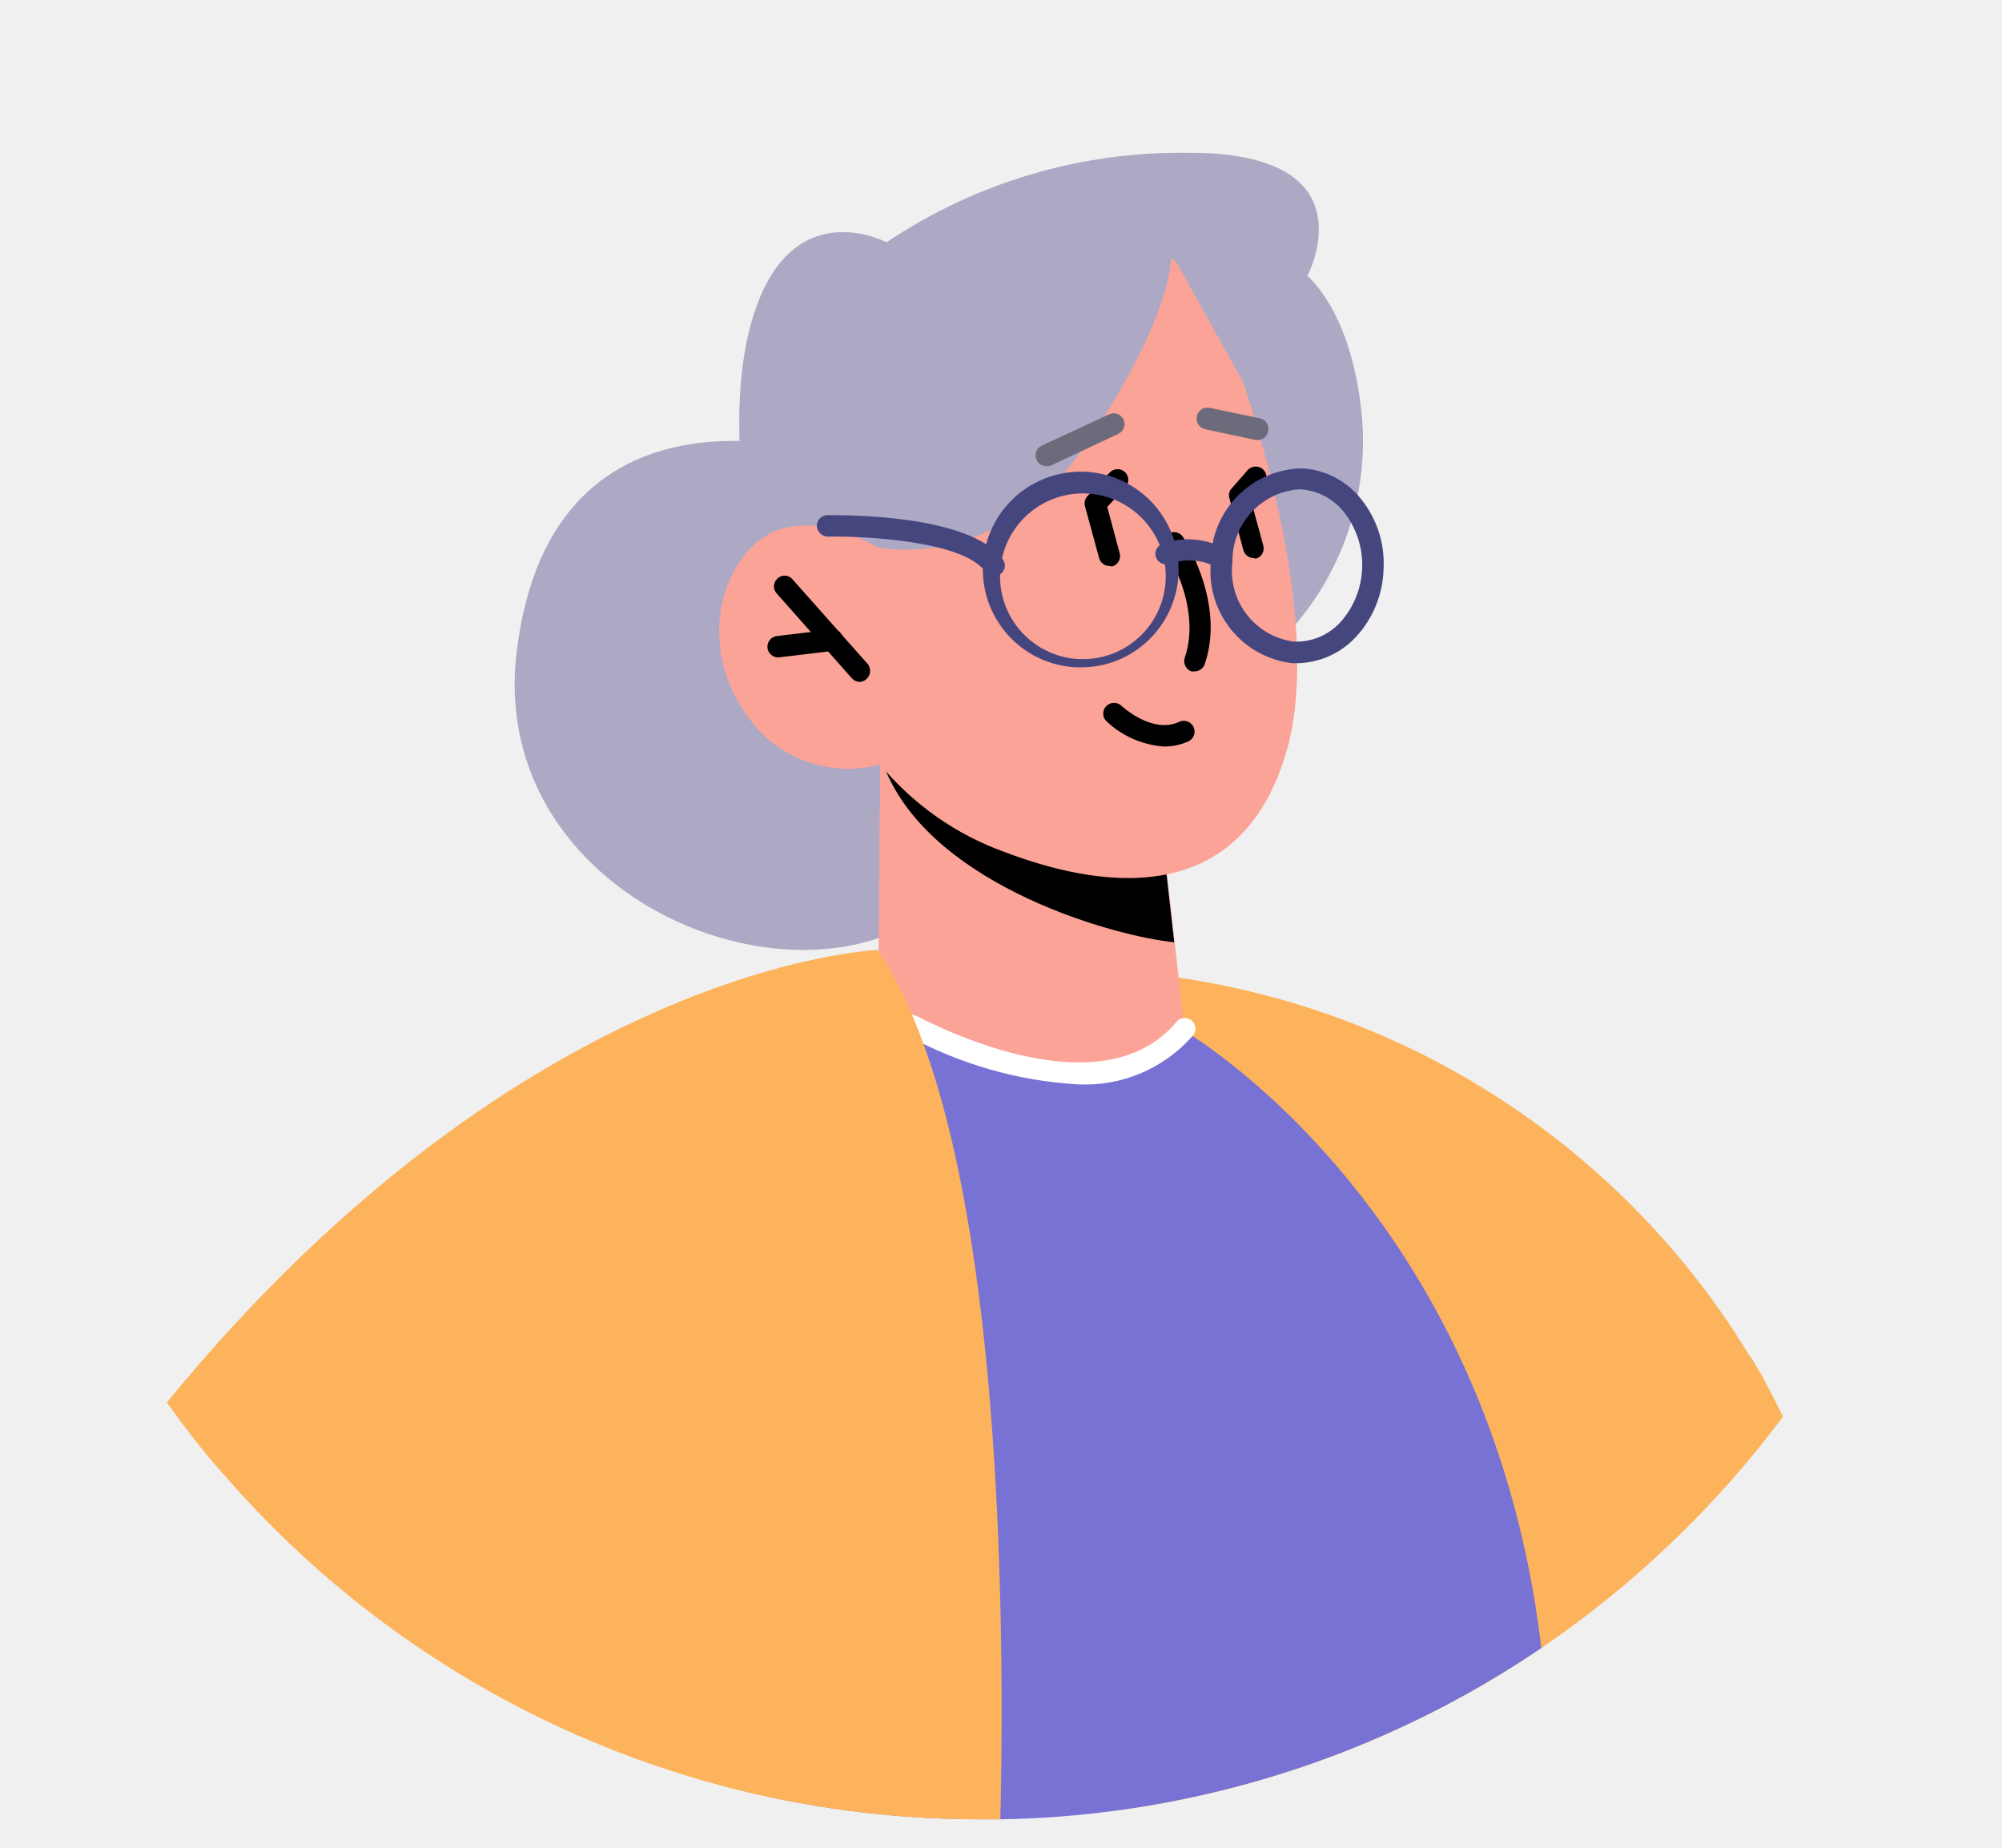
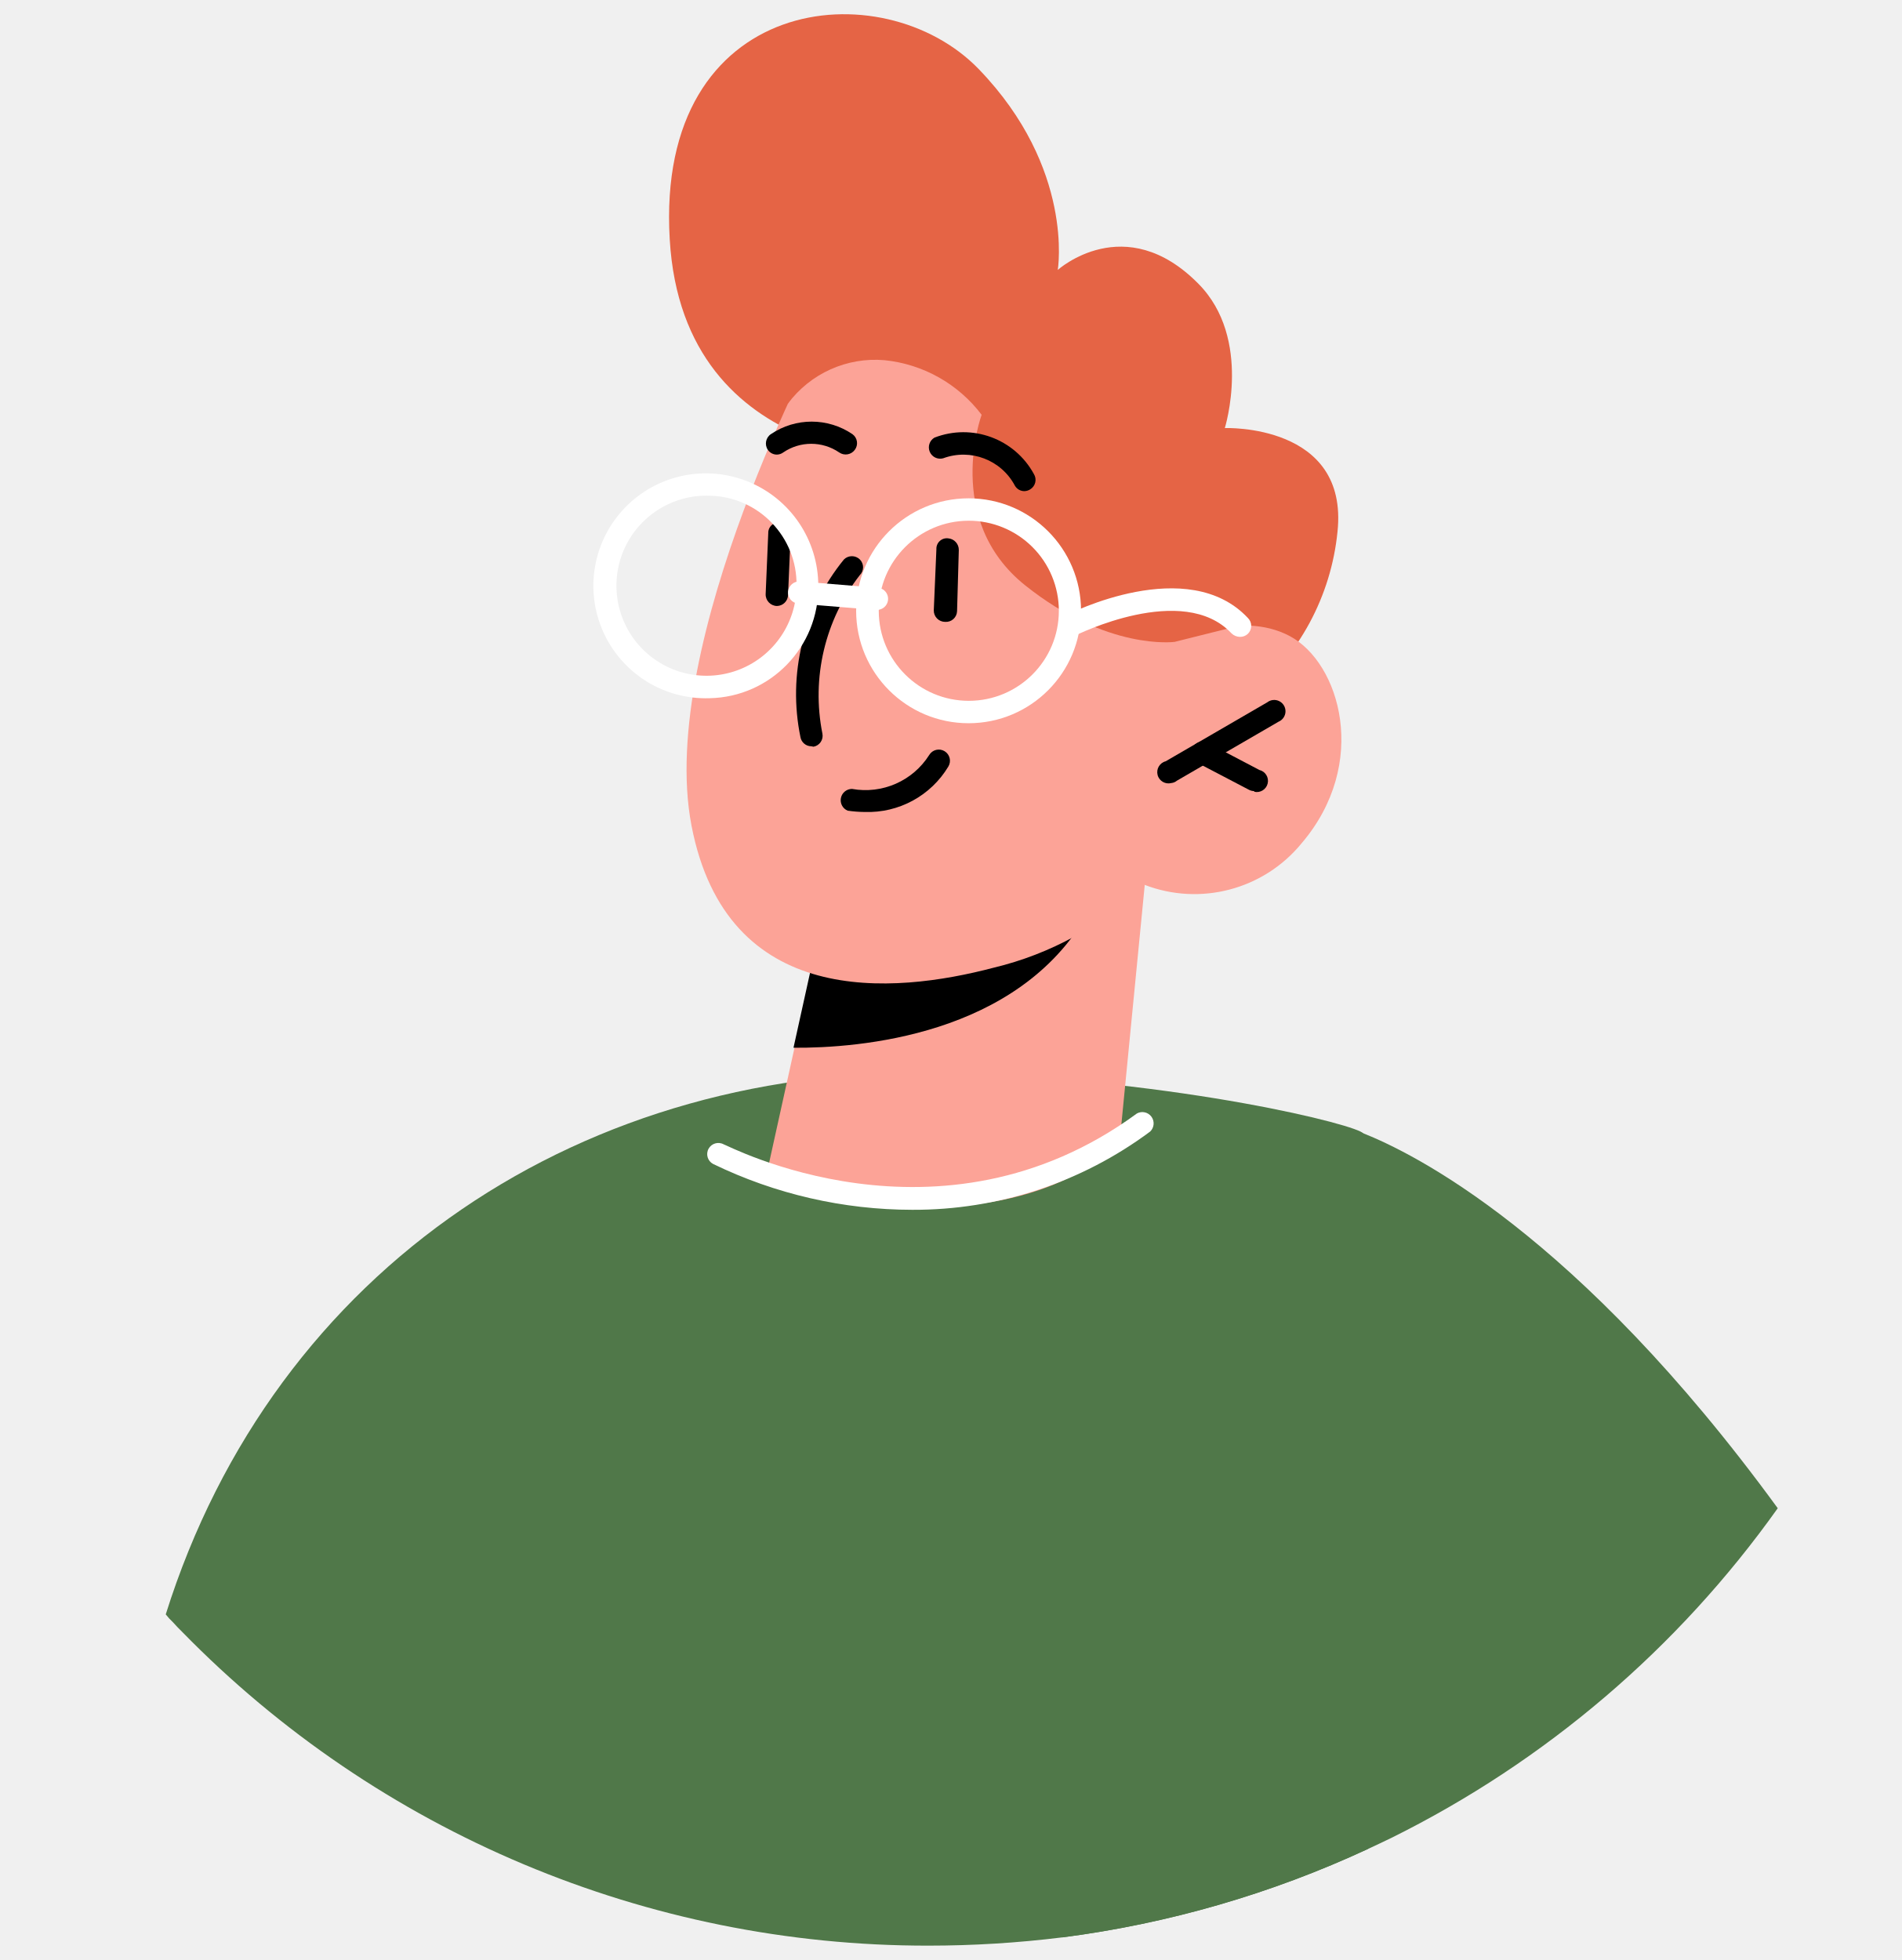
- <svg xmlns="http://www.w3.org/2000/svg" id="Layer_1" data-name="Layer 1" viewBox="0 0 93.26 86.09">
+ <svg xmlns="http://www.w3.org/2000/svg" id="Layer_1" data-name="Layer 1" viewBox="0 0 87.42 90.11">
  <defs>
-     <style>.cls-1{fill:#ada9c4;}.cls-2{fill:#fcb35b;}.cls-3{fill:#7772d3;}.cls-4{fill:#fca397;}.cls-5{fill:#6c6b7c;}.cls-6{fill:#fff;}.cls-7{fill:#46467f;}</style>
+     <style>.cls-1{fill:#507849;}.cls-2{fill:#e56445;}.cls-3{fill:#fca397;}.cls-4{fill:#fff;}</style>
  </defs>
-   <path class="cls-1" d="M39,21.29s-13.26-4.61-14.93,9.06,19.21,19.33,22.28,7.41S39,21.29,39,21.29Z" />
-   <path class="cls-2" d="M83.06,66A47.18,47.18,0,0,1,71.8,76.78a46.31,46.31,0,0,1-19.49,7.53l-5.8-12.43L41.45,61,39,54.69l-2.7-7,3.81-.44L42.36,47l5.81-.68,6.68-.78A37.48,37.48,0,0,1,81.4,63C82,63.86,82.5,64.89,83.06,66Z" />
-   <path class="cls-3" d="M71.8,76.78a46.31,46.31,0,0,1-19.49,7.53,44.72,44.72,0,0,1-5.71.45c-.31,0-.62,0-.93,0a46.85,46.85,0,0,1-10.93-1.29L39,54.69l1.11-7.46.41-2.79.55.13,7.09,1.72L55.12,48S69.37,56.16,71.8,76.78Z" />
-   <path class="cls-1" d="M60.36,29.08a13.18,13.18,0,0,0,3-10.4c-.58-4.35-2.46-5.82-2.46-5.82S64,7.06,55.3,7.12a24.52,24.52,0,0,0-14,4.17s-3.92-2.09-5.87,2.5S35,25.3,35,25.3Z" />
-   <path class="cls-4" d="M41,35.62l-.09,10.66s1.89,3.08,8.12,3.64c4.64.42,6.14-2,6.14-2l-1.05-9.34L42.85,36.06Z" />
-   <path d="M41,35a3.59,3.59,0,0,0,.3,1c2.34,5.35,10.71,7.64,13.4,7.9l-.6-5.27Z" />
-   <path class="cls-4" d="M56.68,14.36s5.47,13.41,3.2,20.82-9,6.06-13.07,4.52A13.4,13.4,0,0,1,41,35.62a5.72,5.72,0,0,1-6.28-2.4c-2.46-3.59-.79-7.61,1.4-8.48s4.73.75,4.73.75l-1.93-3.91S47.86,2.19,56.68,14.36Z" />
-   <path class="cls-1" d="M40.81,25.49s5.66,1.35,9.84-4.87,3.91-8.83,3.91-8.83l3.73,6.69s1-4.52-.69-7.48S54,8.58,54,8.58L41.29,11.29l-3.66,10Z" />
-   <path d="M55.67,31.28l-.17,0a.51.51,0,0,1-.31-.64c.82-2.37-.9-5.05-.92-5.07a.51.51,0,0,1,.14-.7.51.51,0,0,1,.7.15c.08.12,2,3.1,1,5.95A.51.51,0,0,1,55.67,31.28Z" />
-   <path d="M40.06,31.77a.5.5,0,0,1-.37-.16L36.2,27.67a.49.49,0,0,1,0-.7.48.48,0,0,1,.7,0l3.49,3.93a.51.51,0,0,1,0,.71A.5.5,0,0,1,40.06,31.77Z" />
-   <path d="M36.28,30.63a.5.5,0,0,1-.06-1l2.5-.3a.49.49,0,0,1,.56.43.5.5,0,0,1-.44.56l-2.5.3Z" />
-   <path class="cls-5" d="M58.59,20.5h-.1L56.15,20a.5.5,0,1,1,.2-1l2.34.49a.51.51,0,0,1,.39.6A.5.5,0,0,1,58.59,20.5Z" />
-   <path class="cls-5" d="M48.74,21.72a.49.49,0,0,1-.45-.29.5.5,0,0,1,.24-.67l3.14-1.46a.51.51,0,0,1,.67.25.5.5,0,0,1-.24.66L49,21.67A.5.5,0,0,1,48.74,21.72Z" />
-   <path d="M58.41,26a.5.5,0,0,1-.49-.37l-.65-2.42a.46.46,0,0,1,.11-.46l.76-.87a.51.51,0,0,1,.71,0,.49.49,0,0,1,0,.7l-.59.68.59,2.16a.5.5,0,0,1-.35.61Z" />
-   <path d="M51.68,26.37A.5.5,0,0,1,51.2,26l-.66-2.42a.5.5,0,0,1,.12-.47L51.71,22a.5.5,0,0,1,.74.67l-.87.95.58,2.16a.5.5,0,0,1-.35.61Z" />
-   <path class="cls-6" d="M50.2,50.52a18.85,18.85,0,0,1-8-2.31.5.5,0,1,1,.5-.87c.08,0,8.37,4.64,12.07.31a.5.5,0,1,1,.76.64A6.67,6.67,0,0,1,50.2,50.52Z" />
-   <path class="cls-7" d="M60.39,30.9h-.17a4.31,4.31,0,0,1-3.81-4.73,4.32,4.32,0,0,1,4.24-4.35,3.77,3.77,0,0,1,2.8,1.49,4.79,4.79,0,0,1,1,3.24,4.85,4.85,0,0,1-1.3,3.14A3.82,3.82,0,0,1,60.39,30.9Zm.09-8.1a3.35,3.35,0,0,0-3.07,3.4,3.32,3.32,0,0,0,2.85,3.69A2.78,2.78,0,0,0,62.43,29a4,4,0,0,0,.24-5.06A2.82,2.82,0,0,0,60.6,22.8Z" />
-   <path class="cls-7" d="M50.36,31.09h-.22a4.56,4.56,0,1,1,3.27-1.18A4.49,4.49,0,0,1,50.36,31.09Zm0-8.1a3.86,3.86,0,1,0,.17,0Z" />
-   <path class="cls-7" d="M56.65,26.38a.57.57,0,0,1-.31-.1,2.61,2.61,0,0,0-1.87,0,.52.52,0,0,1-.63-.34.51.51,0,0,1,.34-.62,3.56,3.56,0,0,1,2.77.19.49.49,0,0,1,.09.7A.47.47,0,0,1,56.65,26.38Z" />
-   <path class="cls-7" d="M46.31,26.85a.49.49,0,0,1-.41-.21c-1-1.44-5.64-1.67-7.34-1.64a.52.52,0,0,1-.51-.5.5.5,0,0,1,.49-.5c.68,0,6.64-.06,8.17,2.06a.48.48,0,0,1-.11.69A.46.46,0,0,1,46.31,26.85Z" />
-   <path class="cls-2" d="M46.51,71.88c.2,5,.17,9.6.09,12.88-.31,0-.62,0-.93,0a46.48,46.48,0,0,1-35.19-16c-1-1.1-1.86-2.24-2.71-3.42C24.58,44.82,40.88,44.26,40.88,44.26a3.28,3.28,0,0,1,.2.31A16.92,16.92,0,0,1,42.36,47C45.12,53.18,46.17,63.13,46.51,71.88Z" />
-   <path d="M54.21,34.78a4.34,4.34,0,0,1-2.67-1.18.5.5,0,0,1,0-.71.51.51,0,0,1,.71,0s1.42,1.33,2.68.74a.5.5,0,0,1,.43.91A2.75,2.75,0,0,1,54.21,34.78Z" />
+   <path class="cls-1" d="M7.62,74.22a2.66,2.66,0,0,0,.32.35c.14.16.29.31.44.46a47.88,47.88,0,0,0,34.3,14.42,50.06,50.06,0,0,0,6.16-.38h0A47.9,47.9,0,0,0,62.9,85c-.41-17.39-.23-32.6-.23-32.89-.17-.36-8.22-2.43-18.94-2.78C26.87,48.78,12.62,58.3,7.62,74.22Z" />
+   <path class="cls-1" d="M48.84,89.07h0A47.9,47.9,0,0,0,62.9,85c.36-.16.72-.34,1.08-.51A47.88,47.88,0,0,0,81.73,69.34C72.49,56.67,64.93,53,62.67,52.1a6.53,6.53,0,0,0-.7-.25Z" />
+   <path class="cls-2" d="M42.5,21.11S31.41,21.64,30.79,11C30.12-.31,40.59-1.39,45,3.18s3.63,9.23,3.63,9.23,3.09-2.79,6.47.64c2.49,2.52,1.21,6.63,1.21,6.63s5.71-.22,5.18,4.77A11.16,11.16,0,0,1,57.42,32Z" />
+   <path class="cls-3" d="M52.63,40.67,51.48,52.45s-2.46,3.18-9.4,3.06c-5.17-.08-6.86-1.42-6.86-1.42l1.3-5.89,1.27-5.75L50.5,40.93Z" />
+   <path d="M50.5,40.93A3.87,3.87,0,0,1,50,42c-3.21,5.63-10.53,6.19-13.52,6.17l1.27-5.75Z" />
+   <path class="cls-3" d="M37.79,15.35s-7.62,14.16-6,22.6,9.26,7.76,13.89,6.54a15,15,0,0,0,6.94-3.81,6.37,6.37,0,0,0,7.22-1.91c3.13-3.67,1.77-8.3-.55-9.53s-5.31.27-5.31.27l2.59-4.08S49,3,37.79,15.35Z" />
+   <path d="M53.85,36a.51.51,0,0,1-.26-1l4.67-2.71a.52.52,0,1,1,.52.89l-4.67,2.71A.48.48,0,0,1,53.85,36Z" />
+   <path d="M57.66,36.37a.53.53,0,0,1-.24-.06l-2.37-1.24a.53.53,0,0,1-.22-.7.51.51,0,0,1,.69-.22L57.9,35.4a.51.51,0,0,1-.24,1Z" />
+   <path d="M35.72,20.9a.5.5,0,0,1-.42-.22.52.52,0,0,1,.14-.72,3.34,3.34,0,0,1,3.75,0,.51.51,0,0,1,.11.72.52.52,0,0,1-.72.12,2.28,2.28,0,0,0-2.57,0A.51.51,0,0,1,35.72,20.9Z" />
+   <path d="M37.3,34.31a.51.51,0,0,1-.5-.42,9.8,9.8,0,0,1,2-8.17.52.52,0,0,1,.73,0,.51.51,0,0,1,0,.72,9,9,0,0,0-1.72,7.29.51.51,0,0,1-.41.6Z" />
+   <path d="M35.72,27.86a.53.53,0,0,1-.52-.54l.12-2.81a.48.48,0,0,1,.54-.49.51.51,0,0,1,.49.53l-.12,2.81A.52.52,0,0,1,35.72,27.86Z" />
+   <path d="M43.45,28.59a.52.52,0,0,1-.52-.53l.12-2.81a.48.48,0,0,1,.54-.5.53.53,0,0,1,.49.54L44,28.1A.51.51,0,0,1,43.45,28.59Z" />
+   <path class="cls-2" d="M36.22,18.56a5,5,0,0,1,4.45-2,6.41,6.41,0,0,1,4.46,2.51s-1.78,4.82,2,7.84S54,29.51,54,29.51l3-.75,2.54-4L52,14.89,41.74,8.1l-6,4.48Z" />
+   <path d="M39.75,37.33a5.69,5.69,0,0,1-.78-.06.52.52,0,0,1,.2-1,3.47,3.47,0,0,0,3.55-1.56.51.51,0,1,1,.88.53A4.31,4.31,0,0,1,39.75,37.33Z" />
+   <path class="cls-4" d="M32.62,32.1a5.17,5.17,0,1,1,5-5.17A5.1,5.1,0,0,1,32.62,32.1Zm0-9.31a4.14,4.14,0,1,0,4,4.14A4.07,4.07,0,0,0,32.62,22.79Z" />
+   <path class="cls-4" d="M44.53,33.25a5.17,5.17,0,1,1,5.17-5.17A5.17,5.17,0,0,1,44.53,33.25Zm0-9.31a4.14,4.14,0,1,0,4.15,4.14A4.14,4.14,0,0,0,44.53,23.94Z" />
+   <path class="cls-4" d="M40.38,28.05l-3.68-.3a.51.51,0,0,1-.47-.55.52.52,0,0,1,.55-.47l3.64.3a.51.51,0,0,1,0,1Z" />
+   <path class="cls-4" d="M57,29.28a.57.57,0,0,1-.38-.16c-2.23-2.38-7.14.08-7.19.1a.51.51,0,1,1-.46-.91c.22-.12,5.64-2.84,8.4.1a.51.51,0,0,1,0,.73A.52.52,0,0,1,57,29.28Z" />
+   <path class="cls-4" d="M41.94,55.62a21,21,0,0,1-9.16-2.11.51.51,0,1,1,.49-.9c.1,0,9.91,5.25,19-1.42a.52.52,0,0,1,.61.83A18.19,18.19,0,0,1,41.94,55.62Z" />
+   <path d="M47.09,22.58a.5.5,0,0,1-.43-.25,2.68,2.68,0,0,0-3.3-1.26.52.52,0,0,1-.4-.95,3.69,3.69,0,0,1,4.57,1.67.51.51,0,0,1-.17.71A.53.53,0,0,1,47.09,22.58Z" />
</svg>
